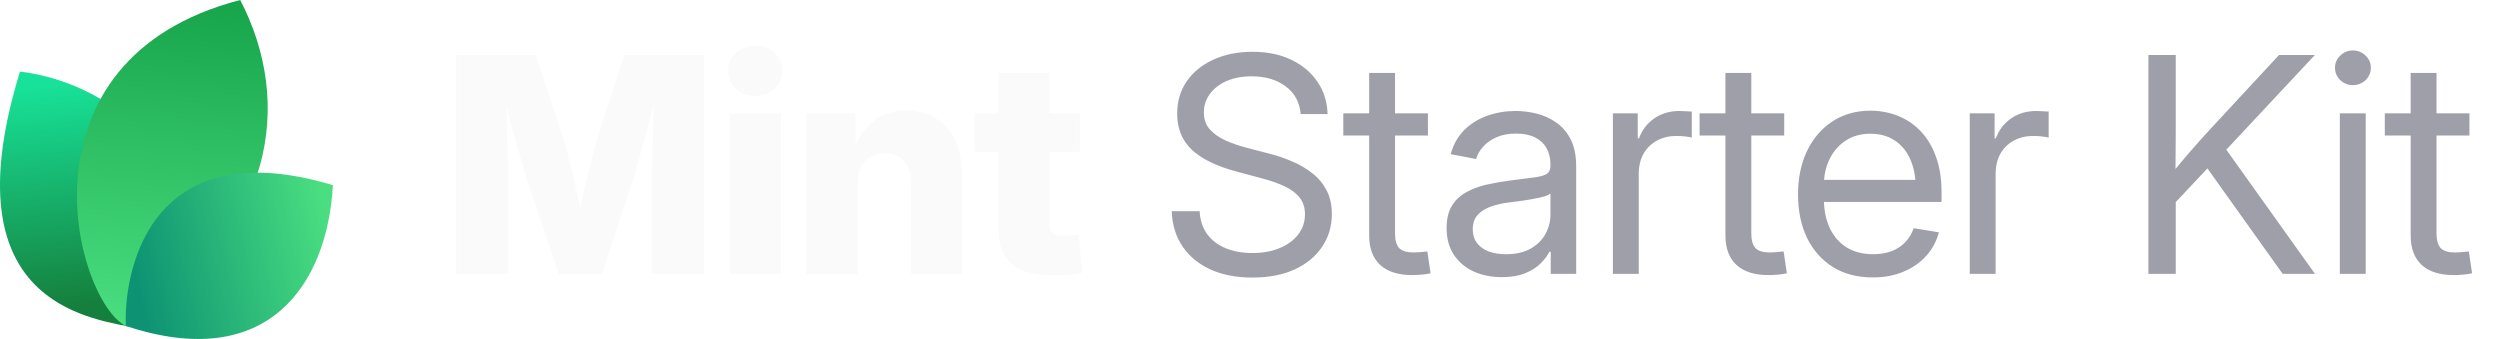
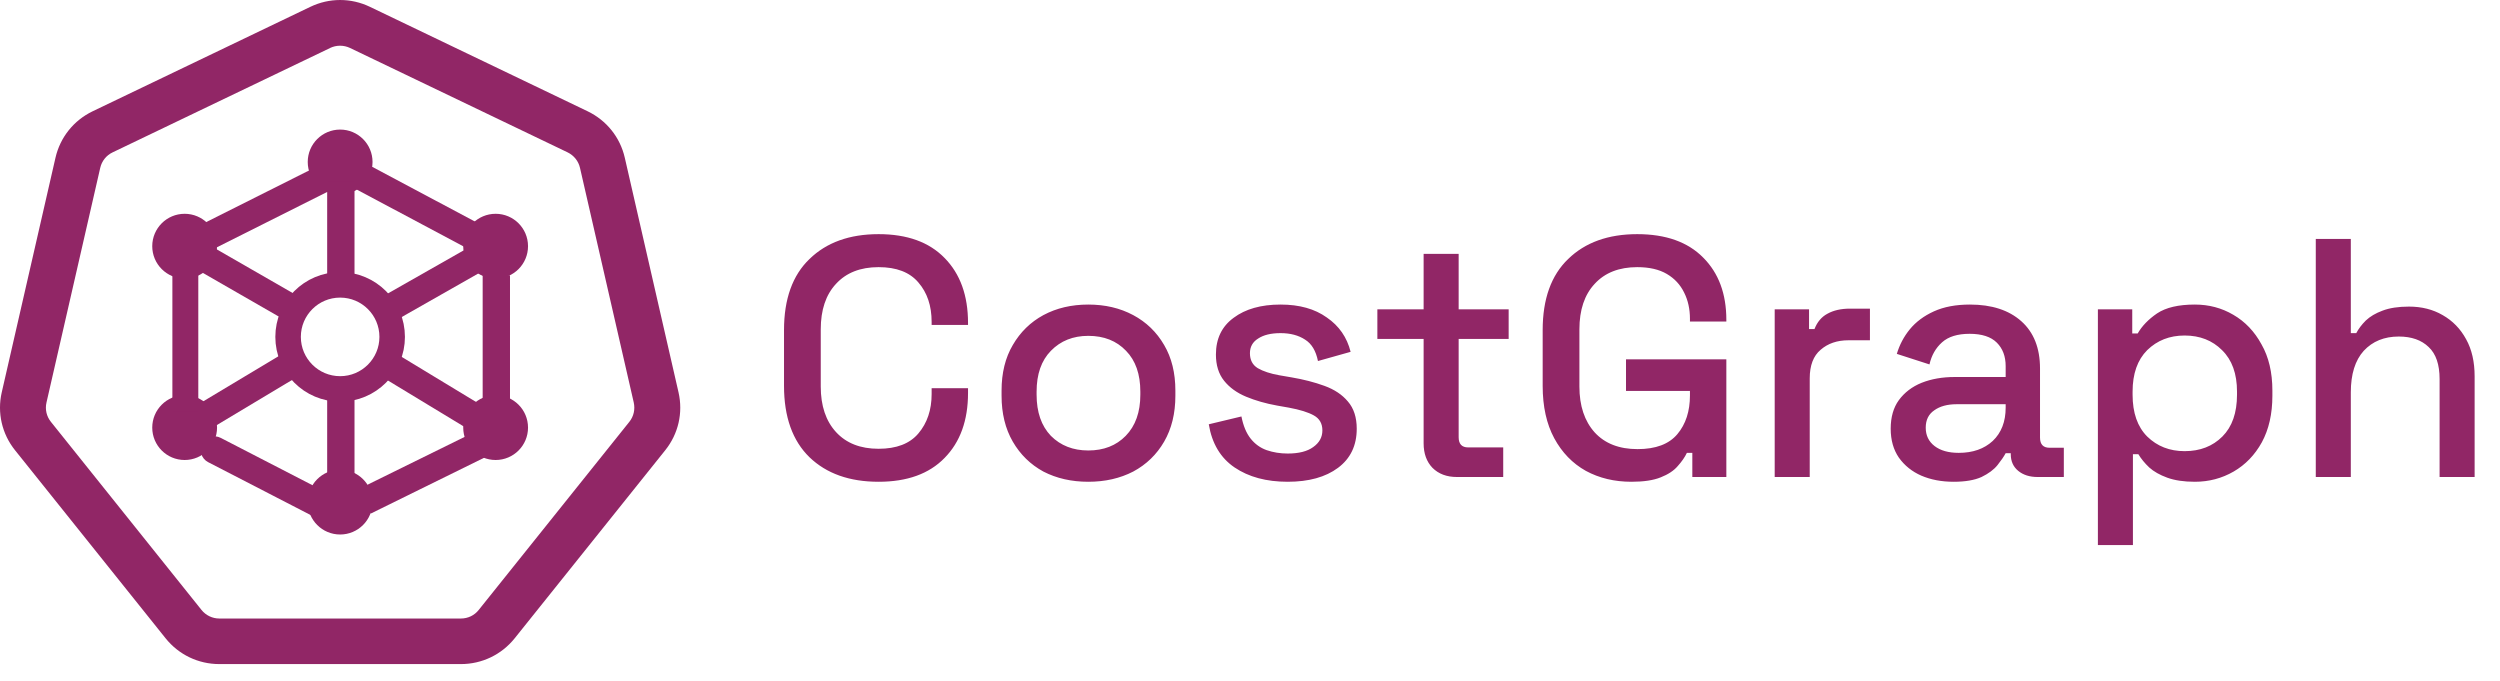
- <svg xmlns="http://www.w3.org/2000/svg" width="177" height="24" viewBox="0 0 177 24" fill="none">
-   <path d="M9.061 23.108C5.268 22.377 -3.391 20.627 1.417 5.064C9.634 6.099 16.973 14.064 9.061 23.108Z" fill="url(#paint0_linear_17557_2145)" />
-   <path d="M8.919 23.094C5.276 21.222 0.784 4.209 17.007 0C20.757 7.193 19.621 16.545 8.919 23.094Z" fill="url(#paint1_linear_17557_2145)" />
-   <path d="M8.914 23.079C8.735 19.882 10.159 9.085 23.57 13.111C23.181 20.123 18.984 26.418 8.914 23.079Z" fill="url(#paint2_linear_17557_2145)" />
-   <path d="M32.301 19.392V3.894H37.938L39.925 9.948C40.036 10.315 40.164 10.787 40.31 11.362C40.462 11.938 40.611 12.552 40.757 13.204C40.91 13.855 41.048 14.483 41.173 15.086C41.305 15.682 41.412 16.192 41.495 16.615H40.695C40.771 16.192 40.871 15.682 40.996 15.086C41.128 14.49 41.267 13.866 41.412 13.214C41.565 12.562 41.714 11.948 41.86 11.373C42.005 10.79 42.133 10.315 42.244 9.948L44.2 3.894H49.848V19.392H46.166V12.704C46.166 12.357 46.173 11.917 46.187 11.383C46.2 10.849 46.214 10.27 46.228 9.646C46.249 9.022 46.266 8.391 46.28 7.753C46.301 7.115 46.311 6.519 46.311 5.964H46.623C46.485 6.561 46.332 7.181 46.166 7.826C45.999 8.471 45.833 9.102 45.666 9.719C45.507 10.336 45.351 10.901 45.198 11.414C45.053 11.928 44.928 12.357 44.824 12.704L42.608 19.392H39.561L37.314 12.704C37.203 12.357 37.072 11.928 36.919 11.414C36.773 10.901 36.614 10.34 36.441 9.729C36.274 9.112 36.104 8.481 35.931 7.836C35.764 7.192 35.608 6.567 35.463 5.964H35.827C35.834 6.512 35.844 7.105 35.858 7.743C35.872 8.374 35.886 9.005 35.9 9.636C35.92 10.26 35.938 10.839 35.952 11.373C35.965 11.907 35.972 12.351 35.972 12.704V19.392H32.301ZM51.668 19.392V8.024H55.288V19.392H51.668ZM53.468 6.786C52.927 6.786 52.473 6.616 52.105 6.276C51.738 5.93 51.554 5.507 51.554 5.007C51.554 4.508 51.738 4.088 52.105 3.749C52.473 3.409 52.927 3.239 53.468 3.239C54.009 3.239 54.463 3.409 54.83 3.749C55.198 4.082 55.382 4.501 55.382 5.007C55.382 5.507 55.198 5.93 54.83 6.276C54.463 6.616 54.009 6.786 53.468 6.786ZM60.708 13.027V19.392H57.088V8.024H60.551L60.593 10.967H60.281C60.593 10.024 61.061 9.268 61.685 8.7C62.309 8.124 63.138 7.836 64.171 7.836C64.975 7.836 65.672 8.017 66.262 8.377C66.851 8.731 67.302 9.234 67.614 9.885C67.933 10.537 68.092 11.307 68.092 12.194V19.392H64.483V12.912C64.483 12.26 64.32 11.754 63.994 11.394C63.675 11.033 63.221 10.853 62.632 10.853C62.25 10.853 61.914 10.936 61.623 11.102C61.332 11.269 61.106 11.515 60.947 11.841C60.787 12.16 60.708 12.555 60.708 13.027ZM76.456 8.024V10.749H69.008V8.024H76.456ZM70.683 5.163H74.292V15.783C74.292 16.102 74.361 16.334 74.5 16.48C74.646 16.625 74.899 16.698 75.259 16.698C75.405 16.698 75.596 16.688 75.831 16.667C76.074 16.646 76.251 16.629 76.362 16.615L76.632 19.309C76.313 19.378 75.963 19.427 75.582 19.455C75.207 19.482 74.836 19.496 74.469 19.496C73.2 19.496 72.25 19.222 71.619 18.674C70.995 18.127 70.683 17.308 70.683 16.22V5.163Z" fill="#FAFAFA" />
-   <path d="M88.667 19.652C87.523 19.652 86.528 19.458 85.682 19.07C84.843 18.681 84.188 18.137 83.716 17.437C83.245 16.736 82.992 15.908 82.957 14.951H84.933C84.968 15.596 85.148 16.14 85.474 16.584C85.8 17.021 86.24 17.354 86.795 17.582C87.35 17.804 87.974 17.915 88.667 17.915C89.388 17.915 90.026 17.801 90.581 17.572C91.143 17.343 91.583 17.024 91.902 16.615C92.228 16.199 92.391 15.717 92.391 15.169C92.391 14.698 92.266 14.306 92.017 13.994C91.767 13.675 91.413 13.408 90.956 13.193C90.498 12.978 89.954 12.787 89.323 12.621L87.502 12.132C86.123 11.765 85.082 11.255 84.382 10.603C83.689 9.944 83.342 9.095 83.342 8.055C83.342 7.174 83.571 6.404 84.028 5.746C84.486 5.087 85.117 4.577 85.921 4.217C86.726 3.849 87.645 3.666 88.678 3.666C89.718 3.666 90.63 3.853 91.413 4.227C92.204 4.602 92.824 5.122 93.275 5.787C93.726 6.446 93.965 7.209 93.993 8.076H92.089C92.013 7.23 91.656 6.574 91.018 6.11C90.387 5.638 89.586 5.403 88.615 5.403C87.95 5.403 87.36 5.513 86.847 5.735C86.341 5.957 85.946 6.262 85.661 6.651C85.377 7.032 85.235 7.469 85.235 7.961C85.235 8.447 85.377 8.849 85.661 9.168C85.946 9.48 86.317 9.74 86.774 9.948C87.232 10.149 87.724 10.319 88.251 10.457L89.884 10.884C90.439 11.023 90.977 11.206 91.496 11.435C92.023 11.657 92.495 11.934 92.911 12.267C93.334 12.593 93.67 12.995 93.92 13.474C94.17 13.945 94.294 14.504 94.294 15.149C94.294 16.015 94.066 16.788 93.608 17.468C93.157 18.148 92.512 18.681 91.673 19.07C90.834 19.458 89.832 19.652 88.667 19.652ZM101.097 8.024V9.594H95.106V8.024H101.097ZM96.937 5.163H98.767V16.521C98.767 17 98.865 17.347 99.059 17.562C99.26 17.77 99.6 17.874 100.078 17.874C100.21 17.874 100.366 17.867 100.546 17.853C100.733 17.832 100.903 17.815 101.056 17.801L101.285 19.351C101.097 19.392 100.886 19.423 100.65 19.444C100.414 19.465 100.189 19.475 99.974 19.475C98.996 19.475 98.244 19.236 97.717 18.758C97.197 18.272 96.937 17.579 96.937 16.677V5.163ZM106.33 19.621C105.595 19.621 104.932 19.489 104.343 19.226C103.754 18.955 103.285 18.564 102.939 18.05C102.592 17.53 102.419 16.896 102.419 16.147C102.419 15.495 102.547 14.965 102.804 14.556C103.06 14.146 103.403 13.828 103.833 13.599C104.263 13.363 104.742 13.186 105.269 13.068C105.796 12.95 106.333 12.857 106.881 12.787C107.574 12.69 108.132 12.617 108.555 12.569C108.978 12.52 109.287 12.441 109.481 12.33C109.675 12.212 109.772 12.014 109.772 11.737V11.654C109.772 11.203 109.679 10.815 109.492 10.489C109.311 10.163 109.041 9.91 108.68 9.729C108.32 9.549 107.872 9.459 107.338 9.459C106.805 9.459 106.34 9.546 105.945 9.719C105.556 9.892 105.241 10.118 104.998 10.395C104.755 10.665 104.593 10.953 104.509 11.258L102.71 10.915C102.897 10.222 103.22 9.65 103.677 9.199C104.135 8.748 104.679 8.412 105.31 8.19C105.941 7.968 106.607 7.857 107.307 7.857C107.8 7.857 108.295 7.92 108.795 8.044C109.301 8.169 109.765 8.381 110.188 8.679C110.611 8.97 110.951 9.369 111.208 9.875C111.464 10.374 111.593 11.005 111.593 11.768V19.392H109.793V17.822H109.7C109.568 18.085 109.363 18.359 109.086 18.643C108.809 18.921 108.444 19.153 107.994 19.34C107.543 19.527 106.988 19.621 106.33 19.621ZM106.621 17.998C107.321 17.998 107.904 17.867 108.368 17.603C108.84 17.333 109.19 16.986 109.419 16.563C109.654 16.133 109.772 15.682 109.772 15.211V13.692C109.703 13.769 109.554 13.841 109.325 13.911C109.096 13.973 108.829 14.032 108.524 14.088C108.226 14.143 107.921 14.192 107.609 14.233C107.304 14.275 107.033 14.309 106.798 14.337C106.354 14.393 105.938 14.49 105.549 14.628C105.168 14.76 104.86 14.954 104.624 15.211C104.388 15.467 104.27 15.811 104.27 16.241C104.27 16.615 104.367 16.934 104.561 17.198C104.762 17.461 105.04 17.662 105.393 17.801C105.747 17.933 106.156 17.998 106.621 17.998ZM114.193 19.392V8.024H115.951V9.792H116.045C116.253 9.209 116.61 8.741 117.116 8.388C117.622 8.034 118.219 7.857 118.905 7.857C119.058 7.857 119.217 7.864 119.384 7.878C119.55 7.885 119.682 7.892 119.779 7.899V9.74C119.716 9.719 119.578 9.695 119.363 9.667C119.155 9.639 118.922 9.625 118.666 9.625C118.174 9.625 117.726 9.733 117.324 9.948C116.922 10.163 116.603 10.471 116.367 10.874C116.138 11.276 116.024 11.758 116.024 12.319V19.392H114.193ZM126.322 8.024V9.594H120.33V8.024H126.322ZM122.161 5.163H123.992V16.521C123.992 17 124.089 17.347 124.283 17.562C124.484 17.77 124.824 17.874 125.302 17.874C125.434 17.874 125.59 17.867 125.77 17.853C125.958 17.832 126.127 17.815 126.28 17.801L126.509 19.351C126.322 19.392 126.11 19.423 125.874 19.444C125.639 19.465 125.413 19.475 125.198 19.475C124.221 19.475 123.468 19.236 122.941 18.758C122.421 18.272 122.161 17.579 122.161 16.677V5.163ZM132.604 19.642C131.502 19.642 130.555 19.396 129.765 18.903C128.974 18.404 128.364 17.714 127.934 16.834C127.511 15.946 127.3 14.927 127.3 13.775C127.3 12.611 127.511 11.584 127.934 10.697C128.364 9.802 128.964 9.102 129.734 8.596C130.51 8.089 131.408 7.836 132.428 7.836C133.1 7.836 133.738 7.954 134.341 8.19C134.952 8.426 135.489 8.783 135.954 9.261C136.425 9.74 136.793 10.343 137.056 11.071C137.327 11.792 137.462 12.645 137.462 13.63V14.296H128.433V12.735H136.463L135.631 13.297C135.631 12.541 135.506 11.876 135.257 11.3C135.007 10.725 134.643 10.277 134.165 9.958C133.686 9.632 133.107 9.469 132.428 9.469C131.748 9.469 131.162 9.632 130.67 9.958C130.177 10.284 129.796 10.725 129.526 11.279C129.262 11.827 129.13 12.441 129.13 13.12V14.046C129.13 14.864 129.273 15.572 129.557 16.168C129.841 16.757 130.243 17.211 130.763 17.53C131.283 17.842 131.901 17.998 132.615 17.998C133.093 17.998 133.523 17.929 133.905 17.79C134.293 17.645 134.619 17.433 134.882 17.156C135.153 16.879 135.354 16.546 135.486 16.157L137.275 16.449C137.108 17.08 136.81 17.634 136.38 18.113C135.95 18.591 135.413 18.966 134.768 19.236C134.123 19.507 133.402 19.642 132.604 19.642ZM139.459 19.392V8.024H141.217V9.792H141.311C141.519 9.209 141.876 8.741 142.382 8.388C142.888 8.034 143.485 7.857 144.171 7.857C144.324 7.857 144.483 7.864 144.649 7.878C144.816 7.885 144.948 7.892 145.045 7.899V9.74C144.982 9.719 144.844 9.695 144.629 9.667C144.421 9.639 144.188 9.625 143.932 9.625C143.439 9.625 142.992 9.733 142.59 9.948C142.188 10.163 141.869 10.471 141.633 10.874C141.404 11.276 141.29 11.758 141.29 12.319V19.392H139.459ZM153.429 14.961V12.715C153.783 12.257 154.136 11.82 154.49 11.404C154.844 10.981 155.204 10.565 155.572 10.156C155.939 9.74 156.314 9.327 156.695 8.918L161.355 3.894H163.893L157.277 10.967H157.184L153.429 14.961ZM152.108 19.392V3.894H154.043V9.241L154.022 12.559L154.043 13.505V19.392H152.108ZM161.615 19.392L155.967 11.477L157.173 9.969L163.903 19.392H161.615ZM165.661 19.392V8.024H167.492V19.392H165.661ZM166.587 6.027C166.24 6.027 165.942 5.909 165.692 5.673C165.443 5.43 165.318 5.139 165.318 4.799C165.318 4.459 165.443 4.172 165.692 3.936C165.942 3.693 166.24 3.572 166.587 3.572C166.934 3.572 167.232 3.693 167.482 3.936C167.731 4.172 167.856 4.459 167.856 4.799C167.856 5.139 167.731 5.43 167.482 5.673C167.232 5.909 166.934 6.027 166.587 6.027ZM174.836 8.024V9.594H168.844V8.024H174.836ZM170.675 5.163H172.506V16.521C172.506 17 172.603 17.347 172.797 17.562C172.998 17.77 173.338 17.874 173.816 17.874C173.948 17.874 174.104 17.867 174.284 17.853C174.472 17.832 174.641 17.815 174.794 17.801L175.023 19.351C174.836 19.392 174.624 19.423 174.388 19.444C174.153 19.465 173.927 19.475 173.712 19.475C172.735 19.475 171.982 19.236 171.455 18.758C170.935 18.272 170.675 17.579 170.675 16.677V5.163Z" fill="#9F9FA9" />
-   <defs>
-     <linearGradient id="paint0_linear_17557_2145" x1="3.776" y1="5.916" x2="5.232" y2="21.559" gradientUnits="userSpaceOnUse">
-       <stop stop-color="#18E299" />
-       <stop offset="1" stop-color="#15803D" />
-     </linearGradient>
-     <linearGradient id="paint1_linear_17557_2145" x1="12.171" y1="-0.718" x2="10.19" y2="22.983" gradientUnits="userSpaceOnUse">
-       <stop stop-color="#16A34A" />
-       <stop offset="1" stop-color="#4ADE80" />
-     </linearGradient>
-     <linearGradient id="paint2_linear_17557_2145" x1="23.133" y1="15.353" x2="9.338" y2="18.52" gradientUnits="userSpaceOnUse">
-       <stop stop-color="#4ADE80" />
-       <stop offset="1" stop-color="#0D9373" />
-     </linearGradient>
-   </defs>
+ <svg xmlns="http://www.w3.org/2000/svg" width="147" height="40" viewBox="0 0 147 40" fill="none">
+   <path d="M27.099 39.048H12.897C11.657 39.048 10.509 38.494 9.738 37.533L0.884 26.474C0.113 25.513 -0.173 24.267 0.103 23.069L3.262 9.276C3.538 8.074 4.334 7.079 5.45 6.542L18.245 0.403C19.361 -0.134 20.639 -0.134 21.755 0.403L34.55 6.542C35.666 7.079 36.464 8.074 36.738 9.276L39.897 23.069C40.173 24.271 39.887 25.513 39.116 26.474L30.262 37.533C29.491 38.494 28.337 39.048 27.103 39.048H27.099ZM19.416 2.82L6.622 8.959C6.249 9.136 5.985 9.469 5.893 9.872L2.734 23.665C2.641 24.068 2.734 24.481 2.993 24.804L11.847 35.863C12.106 36.186 12.489 36.369 12.898 36.369H27.099C27.514 36.369 27.898 36.186 28.15 35.863L37.005 24.804C37.264 24.481 37.354 24.068 37.264 23.665L34.104 9.872C34.012 9.469 33.748 9.142 33.376 8.959L20.581 2.82C20.209 2.644 19.783 2.644 19.41 2.82H19.416Z" fill="#912666" />
+   <circle cx="20" cy="9.524" r="1.905" fill="#912666" />
+   <circle cx="29.143" cy="14.476" r="1.905" fill="#912666" />
+   <circle cx="10.857" cy="14.476" r="1.905" fill="#912666" />
+   <circle cx="10.857" cy="25.143" r="1.905" fill="#912666" />
+   <circle cx="29.143" cy="25.143" r="1.905" fill="#912666" />
+   <circle cx="20" cy="29.524" r="1.905" fill="#912666" />
+   <rect x="23.542" y="18.686" width="1.607" height="5.682" transform="rotate(-119.62 23.542 18.6865)" fill="#912666" />
+   <rect x="11.619" y="15.869" width="1.607" height="5.682" transform="rotate(-60.0988 11.6187 15.8691)" fill="#912666" />
+   <rect x="19.238" y="10.667" width="1.607" height="5.682" fill="#912666" />
+   <rect x="18.625" y="9.797" width="1.607" height="7.379" transform="rotate(63.3536 18.625 9.79688)" fill="#912666" />
+   <rect x="28.221" y="13.183" width="1.607" height="7.379" transform="rotate(118.034 28.2207 13.1826)" fill="#912666" />
+   <rect x="19.864" y="29.3" width="1.608" height="8.555" rx="0.804" transform="rotate(117.294 19.8638 29.2998)" fill="#912666" />
+   <rect x="11.661" y="24.19" width="1.524" height="8.381" transform="rotate(-180 11.6606 24.1904)" fill="#912666" />
+   <rect x="29.988" y="23.569" width="1.607" height="7.379" transform="rotate(-180 29.9878 23.5693)" fill="#912666" />
+   <rect x="27.845" y="25.431" width="1.607" height="7.536" transform="rotate(63.7872 27.8447 25.4307)" fill="#912666" />
+   <rect x="19.238" y="23.238" width="1.607" height="5.682" fill="#912666" />
+   <rect x="22.248" y="22.033" width="1.607" height="6.047" transform="rotate(-58.7795 22.248 22.0332)" fill="#912666" />
+   <rect x="12.635" y="25.061" width="1.607" height="5.682" transform="rotate(-120.927 12.6353 25.0605)" fill="#912666" />
+   <circle cx="20" cy="19.809" r="3.06" stroke="#912666" stroke-width="1.5" />
+   <path d="M51.66 28.328C49.953 28.328 48.6 27.848 47.6 26.888C46.6 25.915 46.1 24.515 46.1 22.688V19.408C46.1 17.581 46.6 16.188 47.6 15.228C48.6 14.255 49.953 13.768 51.66 13.768C53.34 13.768 54.633 14.235 55.54 15.168C56.46 16.101 56.92 17.375 56.92 18.988V19.108H54.78V18.928C54.78 17.981 54.52 17.208 54 16.608C53.493 16.008 52.713 15.708 51.66 15.708C50.593 15.708 49.76 16.035 49.16 16.688C48.56 17.328 48.26 18.221 48.26 19.368V22.728C48.26 23.861 48.56 24.755 49.16 25.408C49.76 26.061 50.593 26.388 51.66 26.388C52.713 26.388 53.493 26.088 54 25.488C54.52 24.875 54.78 24.101 54.78 23.168V22.828H56.92V23.108C56.92 24.721 56.46 25.994 55.54 26.928C54.633 27.861 53.34 28.328 51.66 28.328ZM63.992 28.328C63.005 28.328 62.125 28.128 61.352 27.728C60.592 27.314 59.992 26.728 59.552 25.968C59.112 25.208 58.892 24.308 58.892 23.268V22.968C58.892 21.928 59.112 21.035 59.552 20.288C59.992 19.528 60.592 18.941 61.352 18.528C62.125 18.114 63.005 17.908 63.992 17.908C64.978 17.908 65.858 18.114 66.632 18.528C67.405 18.941 68.012 19.528 68.452 20.288C68.892 21.035 69.112 21.928 69.112 22.968V23.268C69.112 24.308 68.892 25.208 68.452 25.968C68.012 26.728 67.405 27.314 66.632 27.728C65.858 28.128 64.978 28.328 63.992 28.328ZM63.992 26.488C64.898 26.488 65.632 26.201 66.192 25.628C66.765 25.041 67.052 24.235 67.052 23.208V23.028C67.052 22.001 66.772 21.201 66.212 20.628C65.652 20.041 64.912 19.748 63.992 19.748C63.098 19.748 62.365 20.041 61.792 20.628C61.232 21.201 60.952 22.001 60.952 23.028V23.208C60.952 24.235 61.232 25.041 61.792 25.628C62.365 26.201 63.098 26.488 63.992 26.488ZM75.716 28.328C74.463 28.328 73.423 28.048 72.596 27.488C71.77 26.928 71.263 26.081 71.076 24.948L72.996 24.488C73.103 25.035 73.283 25.468 73.536 25.788C73.79 26.108 74.103 26.334 74.476 26.468C74.863 26.601 75.276 26.668 75.716 26.668C76.37 26.668 76.87 26.541 77.216 26.288C77.576 26.035 77.756 25.708 77.756 25.308C77.756 24.908 77.59 24.614 77.256 24.428C76.923 24.241 76.43 24.088 75.776 23.968L75.096 23.848C74.43 23.728 73.823 23.555 73.276 23.328C72.73 23.101 72.296 22.788 71.976 22.388C71.656 21.988 71.496 21.474 71.496 20.848C71.496 19.915 71.843 19.195 72.536 18.688C73.23 18.168 74.15 17.908 75.296 17.908C76.403 17.908 77.31 18.161 78.016 18.668C78.736 19.161 79.203 19.834 79.416 20.688L77.496 21.228C77.376 20.628 77.123 20.208 76.736 19.968C76.35 19.715 75.87 19.588 75.296 19.588C74.736 19.588 74.296 19.695 73.976 19.908C73.656 20.108 73.496 20.395 73.496 20.768C73.496 21.168 73.65 21.461 73.956 21.648C74.276 21.834 74.703 21.974 75.236 22.068L75.936 22.188C76.643 22.308 77.29 22.474 77.876 22.688C78.463 22.901 78.923 23.208 79.256 23.608C79.603 24.008 79.776 24.541 79.776 25.208C79.776 26.195 79.41 26.961 78.676 27.508C77.943 28.055 76.956 28.328 75.716 28.328ZM85.669 28.048C85.069 28.048 84.589 27.868 84.229 27.508C83.883 27.148 83.709 26.668 83.709 26.068V19.928H80.989V18.188H83.709V14.928H85.769V18.188H88.709V19.928H85.769V25.708C85.769 26.108 85.956 26.308 86.329 26.308H88.389V28.048H85.669ZM95.929 28.328C94.929 28.328 94.036 28.114 93.249 27.688C92.463 27.248 91.843 26.608 91.389 25.768C90.936 24.928 90.709 23.901 90.709 22.688V19.408C90.709 17.581 91.209 16.188 92.209 15.228C93.209 14.255 94.563 13.768 96.269 13.768C97.949 13.768 99.243 14.228 100.149 15.148C101.056 16.055 101.509 17.274 101.509 18.808V18.908H99.369V18.748C99.369 18.174 99.256 17.661 99.029 17.208C98.803 16.741 98.463 16.375 98.009 16.108C97.556 15.841 96.976 15.708 96.269 15.708C95.203 15.708 94.369 16.035 93.769 16.688C93.169 17.328 92.869 18.221 92.869 19.368V22.728C92.869 23.861 93.169 24.761 93.769 25.428C94.369 26.081 95.209 26.408 96.289 26.408C97.356 26.408 98.136 26.114 98.629 25.528C99.123 24.941 99.369 24.181 99.369 23.248V22.988H95.609V21.128H101.509V28.048H99.509V26.628H99.189C99.069 26.881 98.889 27.141 98.649 27.408C98.423 27.674 98.089 27.895 97.649 28.068C97.223 28.241 96.649 28.328 95.929 28.328ZM104.352 28.048V18.188H106.372V19.348H106.692C106.852 18.934 107.105 18.634 107.452 18.448C107.812 18.248 108.252 18.148 108.772 18.148H109.952V20.008H108.692C108.025 20.008 107.479 20.195 107.052 20.568C106.625 20.928 106.412 21.488 106.412 22.248V28.048H104.352ZM114.873 28.328C114.166 28.328 113.533 28.208 112.973 27.968C112.426 27.728 111.986 27.375 111.653 26.908C111.333 26.441 111.173 25.875 111.173 25.208C111.173 24.528 111.333 23.968 111.653 23.528C111.986 23.075 112.433 22.735 112.993 22.508C113.566 22.281 114.213 22.168 114.933 22.168H117.933V21.528C117.933 20.954 117.76 20.494 117.413 20.148C117.066 19.801 116.533 19.628 115.813 19.628C115.106 19.628 114.566 19.794 114.193 20.128C113.82 20.461 113.573 20.895 113.453 21.428L111.533 20.808C111.693 20.274 111.946 19.794 112.293 19.368C112.653 18.928 113.126 18.575 113.713 18.308C114.3 18.041 115.006 17.908 115.833 17.908C117.113 17.908 118.12 18.235 118.853 18.888C119.586 19.541 119.953 20.468 119.953 21.668V25.728C119.953 26.128 120.14 26.328 120.513 26.328H121.353V28.048H119.813C119.346 28.048 118.966 27.928 118.673 27.688C118.38 27.448 118.233 27.121 118.233 26.708V26.648H117.933C117.826 26.848 117.666 27.081 117.453 27.348C117.24 27.614 116.926 27.848 116.513 28.048C116.1 28.235 115.553 28.328 114.873 28.328ZM115.173 26.628C116 26.628 116.666 26.395 117.173 25.928C117.68 25.448 117.933 24.794 117.933 23.968V23.768H115.053C114.506 23.768 114.066 23.888 113.733 24.128C113.4 24.355 113.233 24.695 113.233 25.148C113.233 25.601 113.406 25.961 113.753 26.228C114.1 26.494 114.573 26.628 115.173 26.628ZM123.356 32.048V18.188H125.376V19.608H125.696C125.949 19.168 126.329 18.774 126.836 18.428C127.356 18.081 128.096 17.908 129.056 17.908C129.883 17.908 130.636 18.108 131.316 18.508C132.009 18.908 132.563 19.488 132.976 20.248C133.403 20.994 133.616 21.901 133.616 22.968V23.268C133.616 24.334 133.409 25.248 132.996 26.008C132.583 26.755 132.029 27.328 131.336 27.728C130.643 28.128 129.883 28.328 129.056 28.328C128.416 28.328 127.876 28.248 127.436 28.088C126.996 27.928 126.643 27.728 126.376 27.488C126.109 27.235 125.896 26.974 125.736 26.708H125.416V32.048H123.356ZM128.456 26.528C129.363 26.528 130.103 26.241 130.676 25.668C131.249 25.095 131.536 24.274 131.536 23.208V23.028C131.536 21.974 131.243 21.161 130.656 20.588C130.083 20.015 129.349 19.728 128.456 19.728C127.576 19.728 126.843 20.015 126.256 20.588C125.683 21.161 125.396 21.974 125.396 23.028V23.208C125.396 24.274 125.683 25.095 126.256 25.668C126.843 26.241 127.576 26.528 128.456 26.528ZM136.168 28.048V14.048H138.228V19.588H138.548C138.682 19.334 138.868 19.088 139.108 18.848C139.362 18.608 139.688 18.415 140.088 18.268C140.502 18.108 141.022 18.028 141.648 18.028C142.395 18.028 143.055 18.195 143.628 18.528C144.215 18.861 144.675 19.334 145.008 19.948C145.342 20.548 145.508 21.274 145.508 22.128V28.048H143.448V22.288C143.448 21.434 143.235 20.808 142.808 20.408C142.382 19.994 141.795 19.788 141.048 19.788C140.195 19.788 139.508 20.068 138.988 20.628C138.482 21.188 138.228 22.001 138.228 23.068V28.048H136.168Z" fill="#912666" />
</svg>
